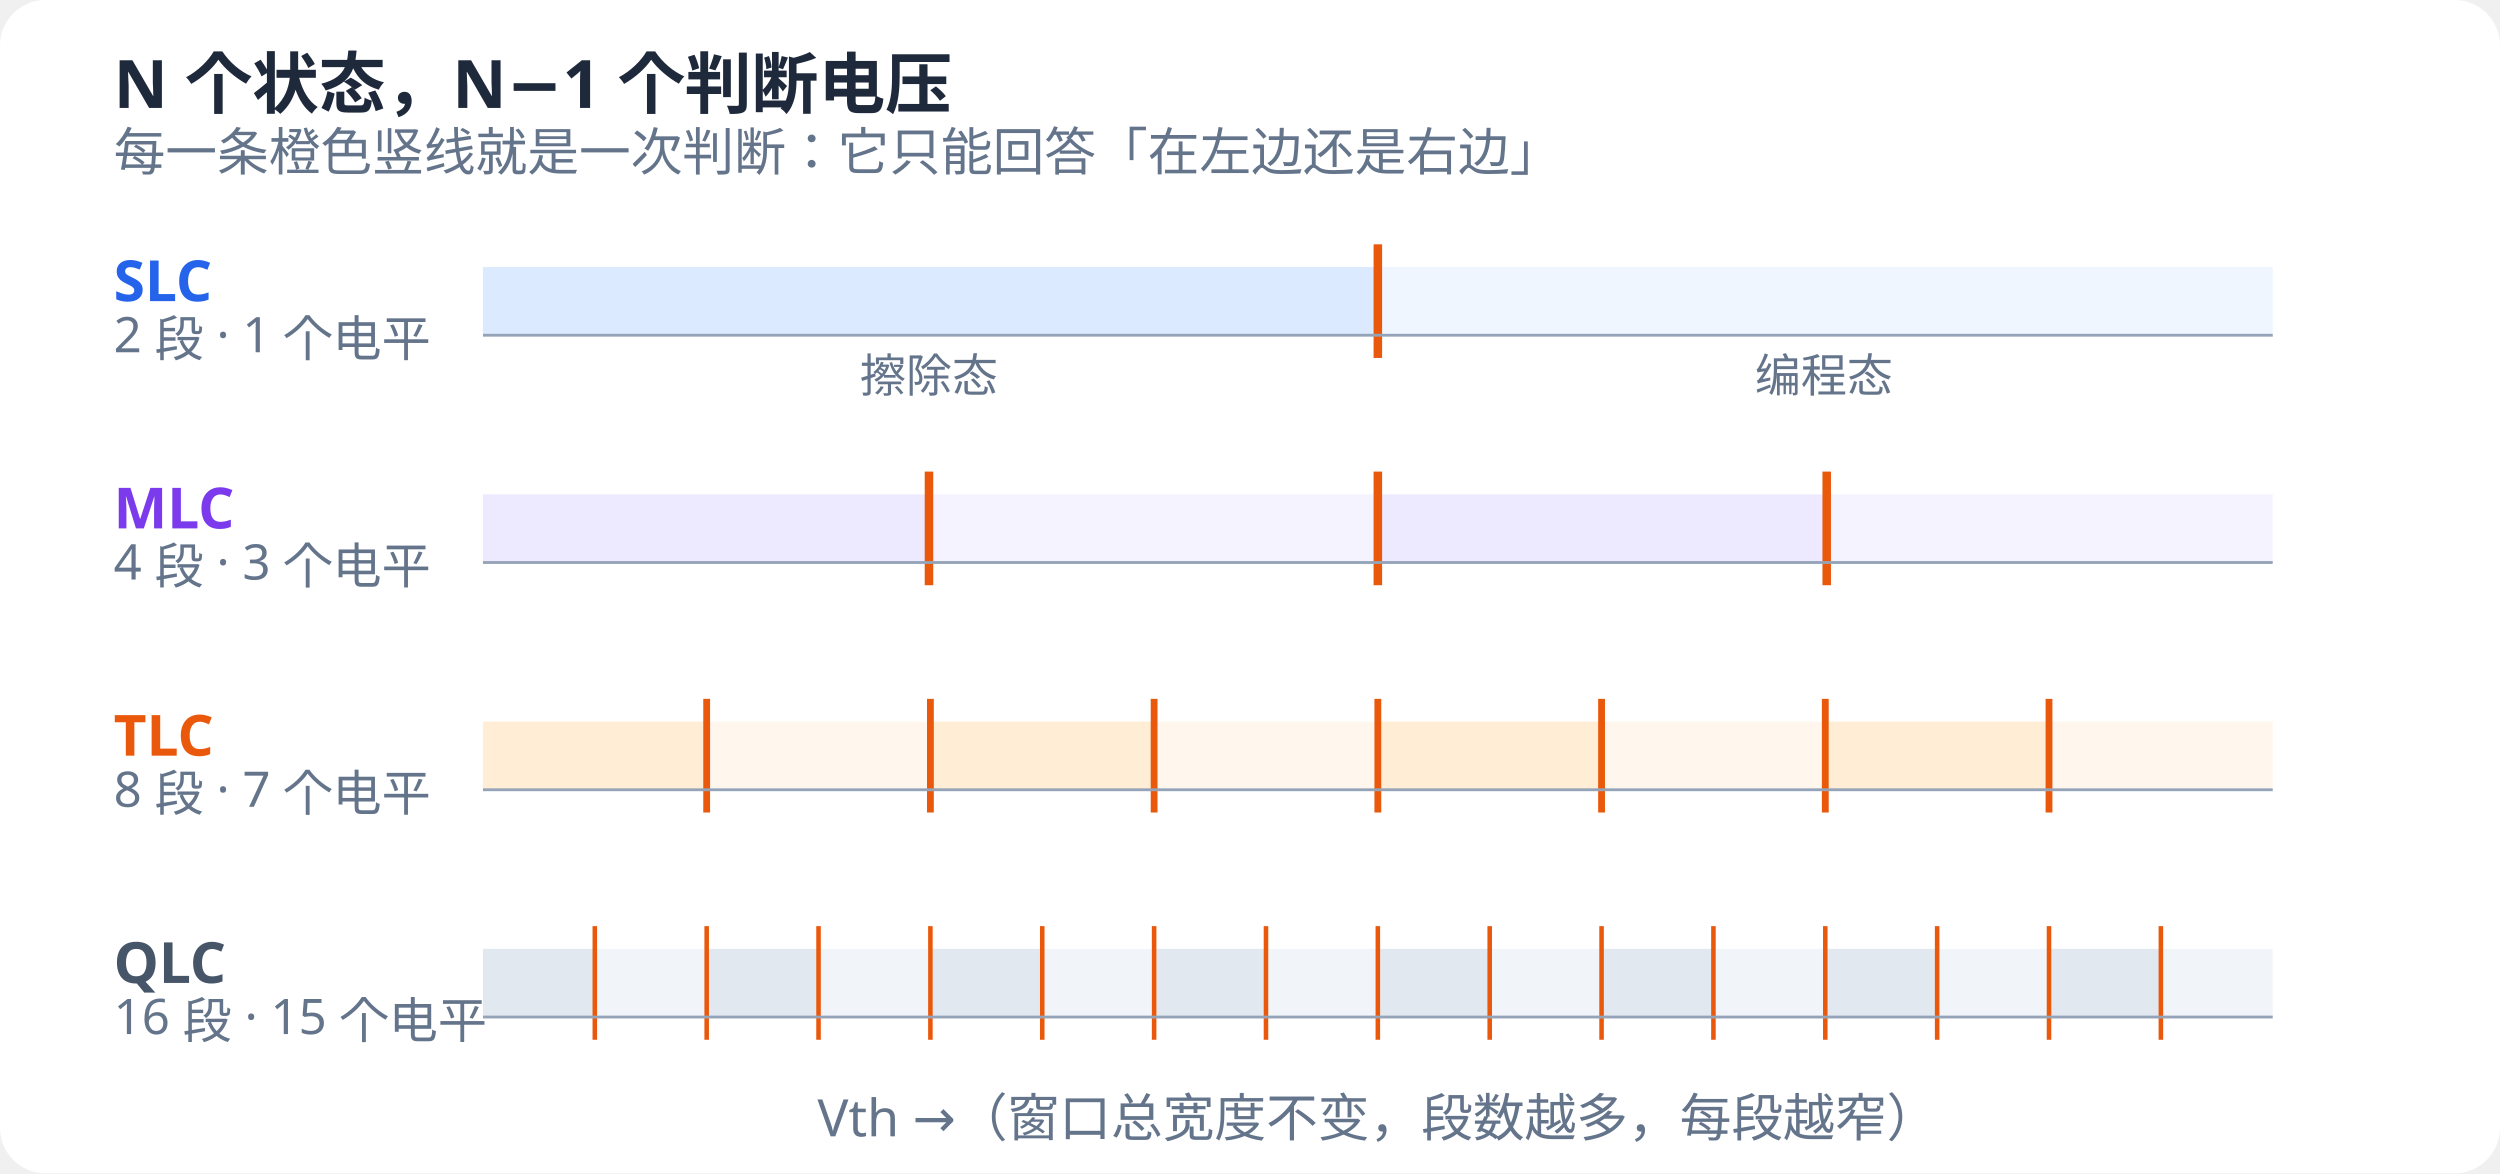
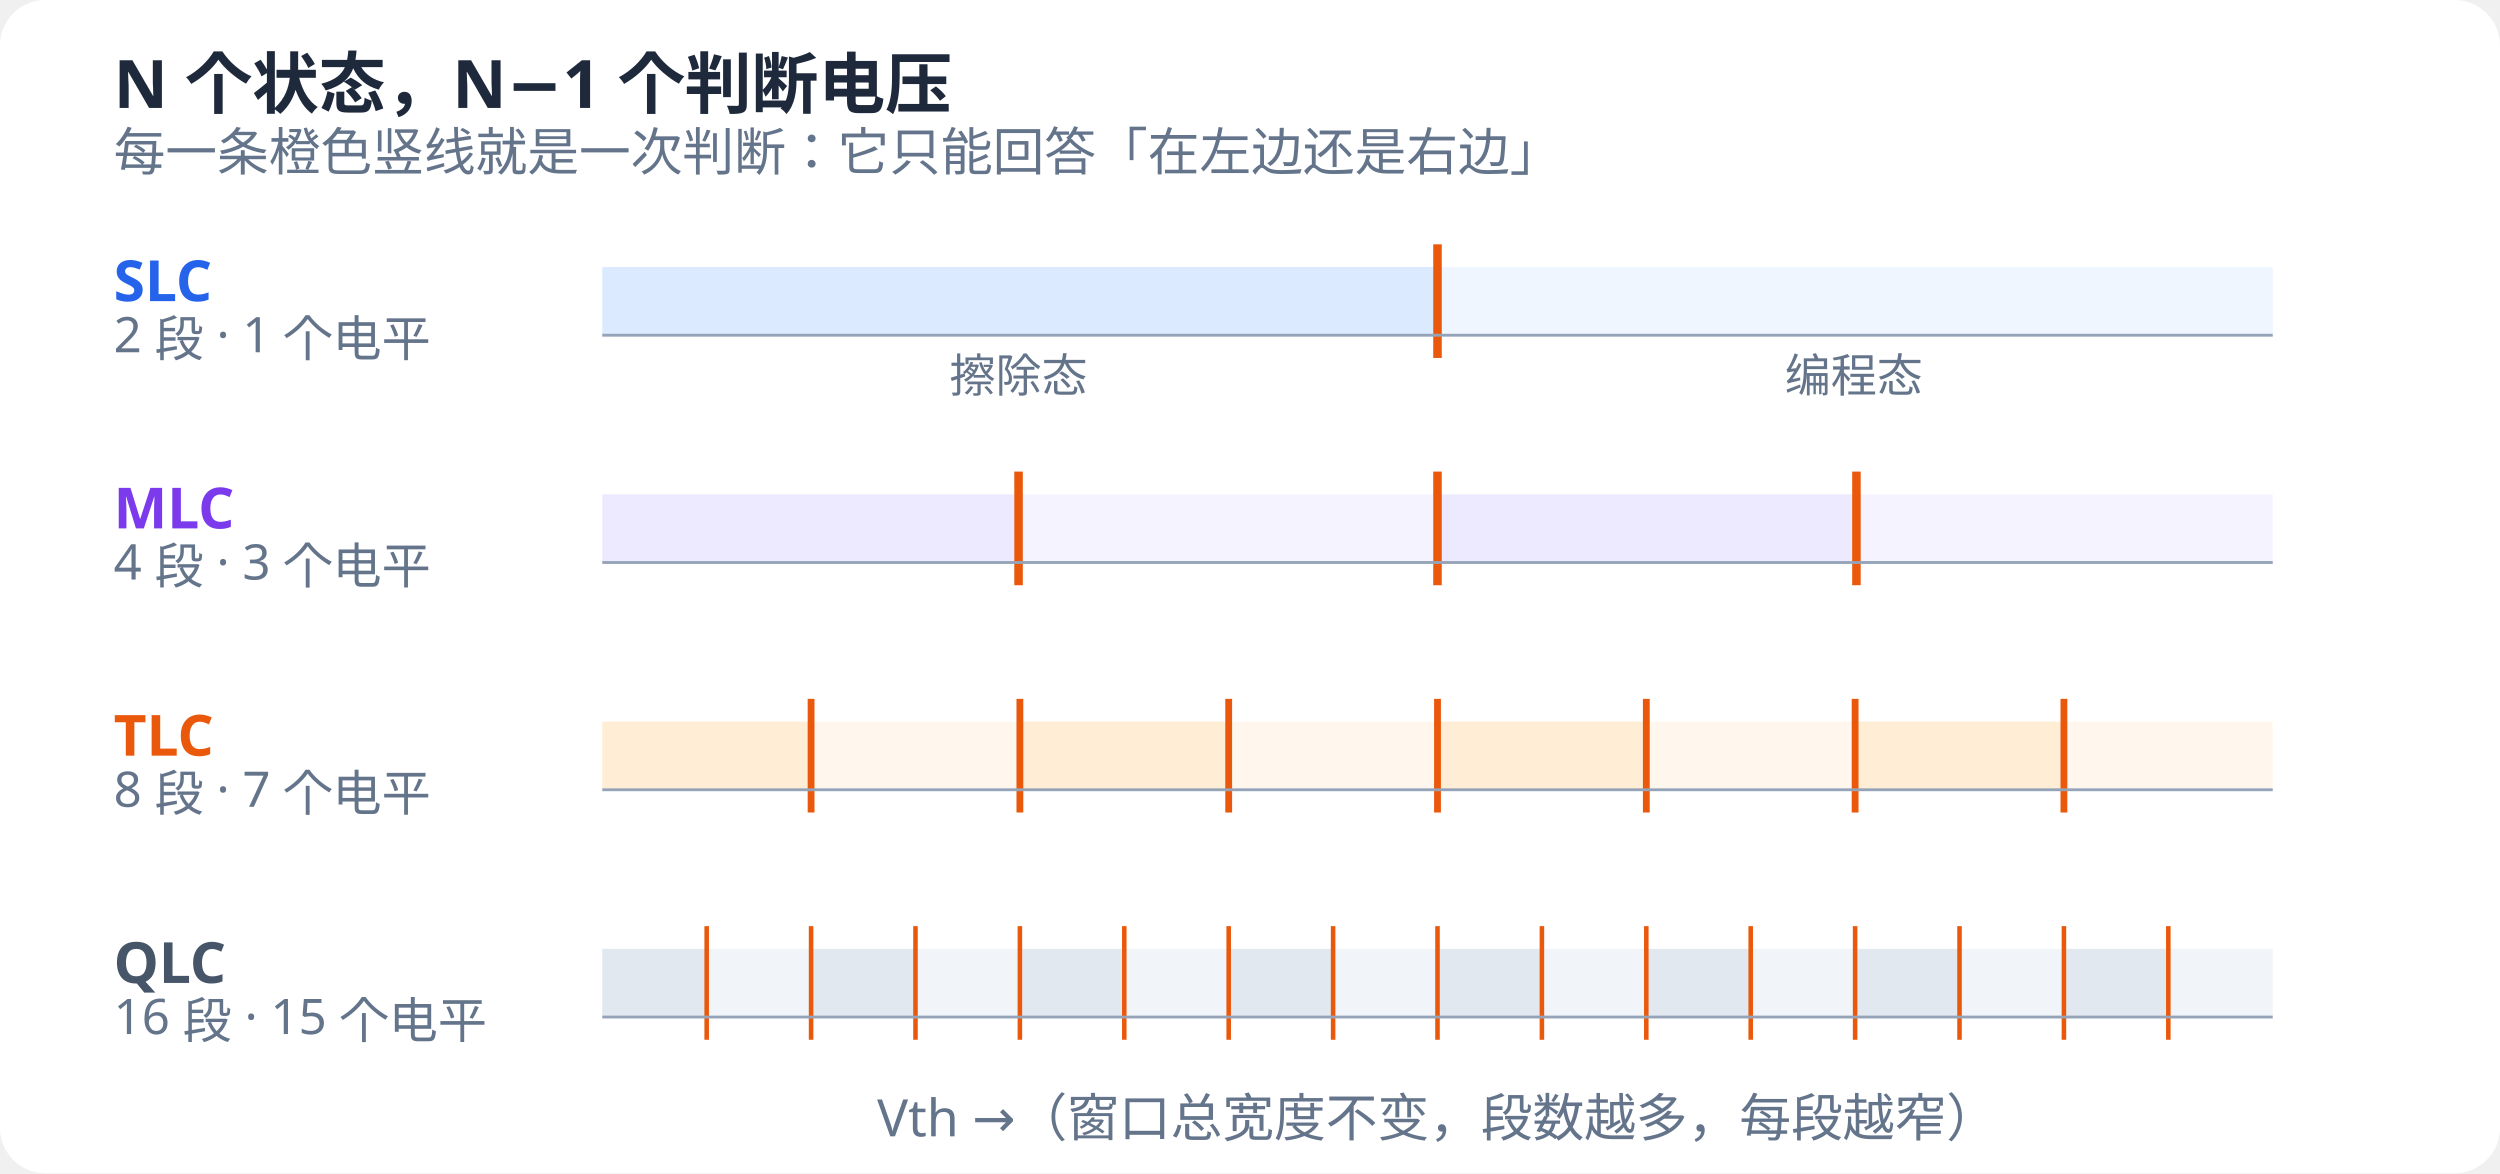
<svg xmlns="http://www.w3.org/2000/svg" viewBox="0 0 880 413" width="880" height="413">
  <rect width="880" height="413" rx="16" fill="#ffffff" />
  <text x="40" y="38" font-family="PingFang SC, Microsoft YaHei, sans-serif" font-size="23.5" font-weight="700" fill="#1e293b">N 个状态，N−1 个判断电压</text>
  <text x="40" y="60" font-family="PingFang SC, Microsoft YaHei, sans-serif" font-size="18.2" fill="#64748b">每一条橙色竖线就是一次判断：它只能回答「在左边还是右边」</text>
  <text x="40" y="106" font-family="PingFang SC, Microsoft YaHei, sans-serif" font-size="20" font-weight="700" fill="#2563eb">SLC</text>
  <text x="40" y="124" font-family="PingFang SC, Microsoft YaHei, sans-serif" font-size="17.3" fill="#64748b">2 段 · 1 个电平</text>
-   <rect x="170" y="94" width="315" height="24" fill="#dbeafe" />
-   <rect x="485" y="94" width="315" height="24" fill="#eff6ff" />
-   <line x1="485" y1="86" x2="485" y2="126" stroke="#ea580c" stroke-width="3" />
-   <line x1="170" y1="118" x2="800" y2="118" stroke="#94a3b8" stroke-width="1" />
-   <text x="327" y="138" font-family="PingFang SC, Microsoft YaHei, sans-serif" font-size="16.2" fill="#64748b" text-anchor="middle">擦除态</text>
-   <text x="642" y="138" font-family="PingFang SC, Microsoft YaHei, sans-serif" font-size="16.2" fill="#64748b" text-anchor="middle">编程态</text>
+   <rect x="212" y="94" width="294" height="24" fill="#dbeafe" />
+   <rect x="506" y="94" width="294" height="24" fill="#eff6ff" />
+   <line x1="506" y1="86" x2="506" y2="126" stroke="#ea580c" stroke-width="3" />
+   <line x1="212" y1="118" x2="800" y2="118" stroke="#94a3b8" stroke-width="1" />
+   <text x="358.533" y="138" font-family="PingFang SC, Microsoft YaHei, sans-serif" font-size="16.2" fill="#64748b" text-anchor="middle">擦除态</text>
+   <text x="652.533" y="138" font-family="PingFang SC, Microsoft YaHei, sans-serif" font-size="16.2" fill="#64748b" text-anchor="middle">编程态</text>
  <text x="40" y="186" font-family="PingFang SC, Microsoft YaHei, sans-serif" font-size="20" font-weight="700" fill="#7c3aed">MLC</text>
  <text x="40" y="204" font-family="PingFang SC, Microsoft YaHei, sans-serif" font-size="17.3" fill="#64748b">4 段 · 3 个电平</text>
  <g>
-     <rect x="170" y="174" width="157" height="24" fill="#ede9fe" />
-     <rect x="327" y="174" width="158" height="24" fill="#f5f3ff" />
-     <rect x="485" y="174" width="158" height="24" fill="#ede9fe" />
-     <rect x="643" y="174" width="157" height="24" fill="#f5f3ff" />
+     <rect x="212" y="174" width="146.533" height="24" fill="#ede9fe" />
+     <rect x="358.533" y="174" width="147.467" height="24" fill="#f5f3ff" />
+     <rect x="506" y="174" width="147.467" height="24" fill="#ede9fe" />
+     <rect x="653.467" y="174" width="146.533" height="24" fill="#f5f3ff" />
  </g>
  <g stroke="#ea580c" stroke-width="3">
-     <line x1="327" y1="166" x2="327" y2="206" />
-     <line x1="485" y1="166" x2="485" y2="206" />
-     <line x1="643" y1="166" x2="643" y2="206" />
+     <line x1="358.533" y1="166" x2="358.533" y2="206" />
+     <line x1="506" y1="166" x2="506" y2="206" />
+     <line x1="653.467" y1="166" x2="653.467" y2="206" />
  </g>
-   <line x1="170" y1="198" x2="800" y2="198" stroke="#94a3b8" stroke-width="1" />
+   <line x1="212" y1="198" x2="800" y2="198" stroke="#94a3b8" stroke-width="1" />
  <text x="40" y="266" font-family="PingFang SC, Microsoft YaHei, sans-serif" font-size="20" font-weight="700" fill="#ea580c">TLC</text>
  <text x="40" y="284" font-family="PingFang SC, Microsoft YaHei, sans-serif" font-size="17.3" fill="#64748b">8 段 · 7 个电平</text>
  <g>
-     <rect x="170" y="254" width="78.75" height="24" fill="#ffedd5" />
-     <rect x="248.75" y="254" width="78.75" height="24" fill="#fff7ed" />
-     <rect x="327.5" y="254" width="78.75" height="24" fill="#ffedd5" />
-     <rect x="406.25" y="254" width="78.75" height="24" fill="#fff7ed" />
-     <rect x="485" y="254" width="78.75" height="24" fill="#ffedd5" />
-     <rect x="563.75" y="254" width="78.75" height="24" fill="#fff7ed" />
-     <rect x="642.5" y="254" width="78.75" height="24" fill="#ffedd5" />
-     <rect x="721.25" y="254" width="78.75" height="24" fill="#fff7ed" />
+     <rect x="212" y="254" width="73.5" height="24" fill="#ffedd5" />
+     <rect x="285.5" y="254" width="73.5" height="24" fill="#fff7ed" />
+     <rect x="359" y="254" width="73.5" height="24" fill="#ffedd5" />
+     <rect x="432.5" y="254" width="73.5" height="24" fill="#fff7ed" />
+     <rect x="506" y="254" width="73.5" height="24" fill="#ffedd5" />
+     <rect x="579.5" y="254" width="73.5" height="24" fill="#fff7ed" />
+     <rect x="653" y="254" width="73.5" height="24" fill="#ffedd5" />
+     <rect x="726.5" y="254" width="73.5" height="24" fill="#fff7ed" />
  </g>
  <g stroke="#ea580c" stroke-width="2.4">
-     <line x1="248.75" y1="246" x2="248.75" y2="286" />
-     <line x1="327.5" y1="246" x2="327.5" y2="286" />
-     <line x1="406.25" y1="246" x2="406.25" y2="286" />
-     <line x1="485" y1="246" x2="485" y2="286" />
-     <line x1="563.75" y1="246" x2="563.75" y2="286" />
-     <line x1="642.5" y1="246" x2="642.5" y2="286" />
-     <line x1="721.25" y1="246" x2="721.25" y2="286" />
+     <line x1="285.5" y1="246" x2="285.5" y2="286" />
+     <line x1="359" y1="246" x2="359" y2="286" />
+     <line x1="432.5" y1="246" x2="432.5" y2="286" />
+     <line x1="506" y1="246" x2="506" y2="286" />
+     <line x1="579.5" y1="246" x2="579.5" y2="286" />
+     <line x1="653" y1="246" x2="653" y2="286" />
+     <line x1="726.5" y1="246" x2="726.5" y2="286" />
  </g>
-   <line x1="170" y1="278" x2="800" y2="278" stroke="#94a3b8" stroke-width="1" />
+   <line x1="212" y1="278" x2="800" y2="278" stroke="#94a3b8" stroke-width="1" />
  <text x="40" y="346" font-family="PingFang SC, Microsoft YaHei, sans-serif" font-size="20" font-weight="700" fill="#475569">QLC</text>
  <text x="40" y="364" font-family="PingFang SC, Microsoft YaHei, sans-serif" font-size="17.3" fill="#64748b">16 段 · 15 个电平</text>
  <g>
-     <rect x="170" y="334" width="39.375" height="24" fill="#e2e8f0" />
-     <rect x="209.375" y="334" width="39.375" height="24" fill="#f1f5f9" />
-     <rect x="248.75" y="334" width="39.375" height="24" fill="#e2e8f0" />
-     <rect x="288.125" y="334" width="39.375" height="24" fill="#f1f5f9" />
-     <rect x="327.5" y="334" width="39.375" height="24" fill="#e2e8f0" />
-     <rect x="366.875" y="334" width="39.375" height="24" fill="#f1f5f9" />
-     <rect x="406.25" y="334" width="39.375" height="24" fill="#e2e8f0" />
-     <rect x="445.625" y="334" width="39.375" height="24" fill="#f1f5f9" />
-     <rect x="485" y="334" width="39.375" height="24" fill="#e2e8f0" />
-     <rect x="524.375" y="334" width="39.375" height="24" fill="#f1f5f9" />
-     <rect x="563.75" y="334" width="39.375" height="24" fill="#e2e8f0" />
-     <rect x="603.125" y="334" width="39.375" height="24" fill="#f1f5f9" />
-     <rect x="642.5" y="334" width="39.375" height="24" fill="#e2e8f0" />
-     <rect x="681.875" y="334" width="39.375" height="24" fill="#f1f5f9" />
-     <rect x="721.25" y="334" width="39.375" height="24" fill="#e2e8f0" />
-     <rect x="760.625" y="334" width="39.375" height="24" fill="#f1f5f9" />
+     <rect x="212" y="334" width="36.75" height="24" fill="#e2e8f0" />
+     <rect x="248.75" y="334" width="36.75" height="24" fill="#f1f5f9" />
+     <rect x="285.5" y="334" width="36.75" height="24" fill="#e2e8f0" />
+     <rect x="322.25" y="334" width="36.75" height="24" fill="#f1f5f9" />
+     <rect x="359" y="334" width="36.75" height="24" fill="#e2e8f0" />
+     <rect x="395.75" y="334" width="36.75" height="24" fill="#f1f5f9" />
+     <rect x="432.5" y="334" width="36.75" height="24" fill="#e2e8f0" />
+     <rect x="469.25" y="334" width="36.75" height="24" fill="#f1f5f9" />
+     <rect x="506" y="334" width="36.75" height="24" fill="#e2e8f0" />
+     <rect x="542.75" y="334" width="36.75" height="24" fill="#f1f5f9" />
+     <rect x="579.5" y="334" width="36.75" height="24" fill="#e2e8f0" />
+     <rect x="616.25" y="334" width="36.75" height="24" fill="#f1f5f9" />
+     <rect x="653" y="334" width="36.75" height="24" fill="#e2e8f0" />
+     <rect x="689.75" y="334" width="36.75" height="24" fill="#f1f5f9" />
+     <rect x="726.5" y="334" width="36.75" height="24" fill="#e2e8f0" />
+     <rect x="763.25" y="334" width="36.75" height="24" fill="#f1f5f9" />
  </g>
  <g stroke="#ea580c" stroke-width="1.6">
-     <line x1="209.375" y1="326" x2="209.375" y2="366" />
    <line x1="248.75" y1="326" x2="248.75" y2="366" />
-     <line x1="288.125" y1="326" x2="288.125" y2="366" />
-     <line x1="327.5" y1="326" x2="327.5" y2="366" />
-     <line x1="366.875" y1="326" x2="366.875" y2="366" />
-     <line x1="406.25" y1="326" x2="406.25" y2="366" />
-     <line x1="445.625" y1="326" x2="445.625" y2="366" />
-     <line x1="485" y1="326" x2="485" y2="366" />
-     <line x1="524.375" y1="326" x2="524.375" y2="366" />
-     <line x1="563.75" y1="326" x2="563.75" y2="366" />
-     <line x1="603.125" y1="326" x2="603.125" y2="366" />
-     <line x1="642.5" y1="326" x2="642.5" y2="366" />
-     <line x1="681.875" y1="326" x2="681.875" y2="366" />
-     <line x1="721.25" y1="326" x2="721.25" y2="366" />
-     <line x1="760.625" y1="326" x2="760.625" y2="366" />
+     <line x1="285.5" y1="326" x2="285.5" y2="366" />
+     <line x1="322.25" y1="326" x2="322.25" y2="366" />
+     <line x1="359" y1="326" x2="359" y2="366" />
+     <line x1="395.75" y1="326" x2="395.75" y2="366" />
+     <line x1="432.5" y1="326" x2="432.5" y2="366" />
+     <line x1="469.25" y1="326" x2="469.25" y2="366" />
+     <line x1="506" y1="326" x2="506" y2="366" />
+     <line x1="542.75" y1="326" x2="542.75" y2="366" />
+     <line x1="579.5" y1="326" x2="579.5" y2="366" />
+     <line x1="616.25" y1="326" x2="616.25" y2="366" />
+     <line x1="653" y1="326" x2="653" y2="366" />
+     <line x1="689.75" y1="326" x2="689.75" y2="366" />
+     <line x1="726.5" y1="326" x2="726.5" y2="366" />
+     <line x1="763.25" y1="326" x2="763.25" y2="366" />
  </g>
-   <line x1="170" y1="358" x2="800" y2="358" stroke="#94a3b8" stroke-width="1" />
-   <text x="485" y="400" font-family="PingFang SC, Microsoft YaHei, sans-serif" font-size="18.2" fill="#64748b" text-anchor="middle">Vth →（窗口总宽度不变，段数越多，每段越窄）</text>
+   <line x1="212" y1="358" x2="800" y2="358" stroke="#94a3b8" stroke-width="1" />
+   <text x="506" y="400" font-family="PingFang SC, Microsoft YaHei, sans-serif" font-size="18.2" fill="#64748b" text-anchor="middle">Vth →（窗口总宽度不变，段数越多，每段越窄）</text>
</svg>
